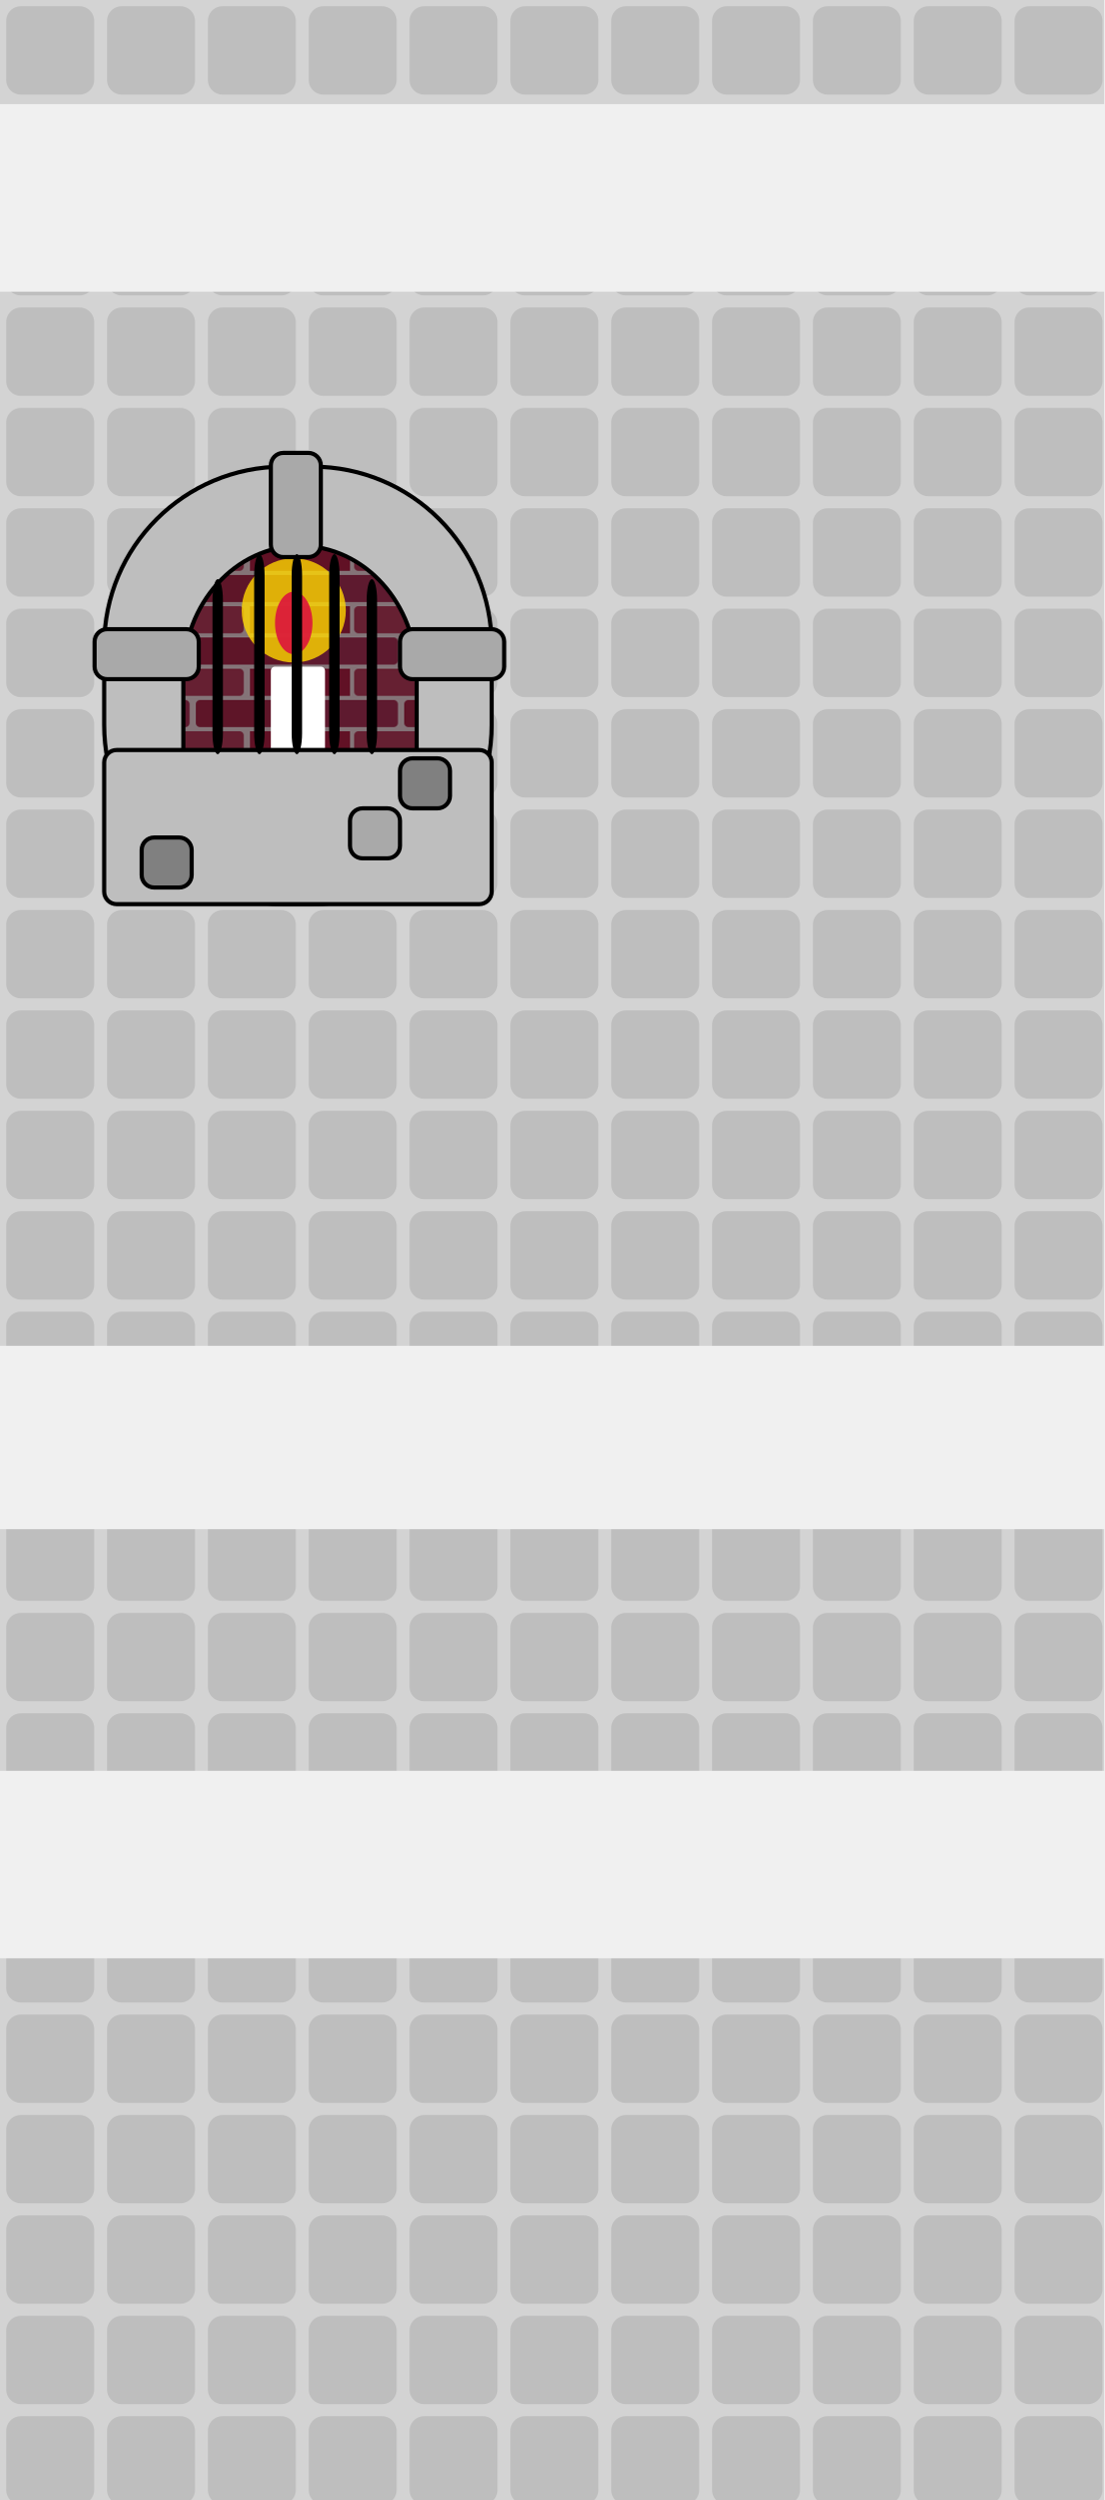
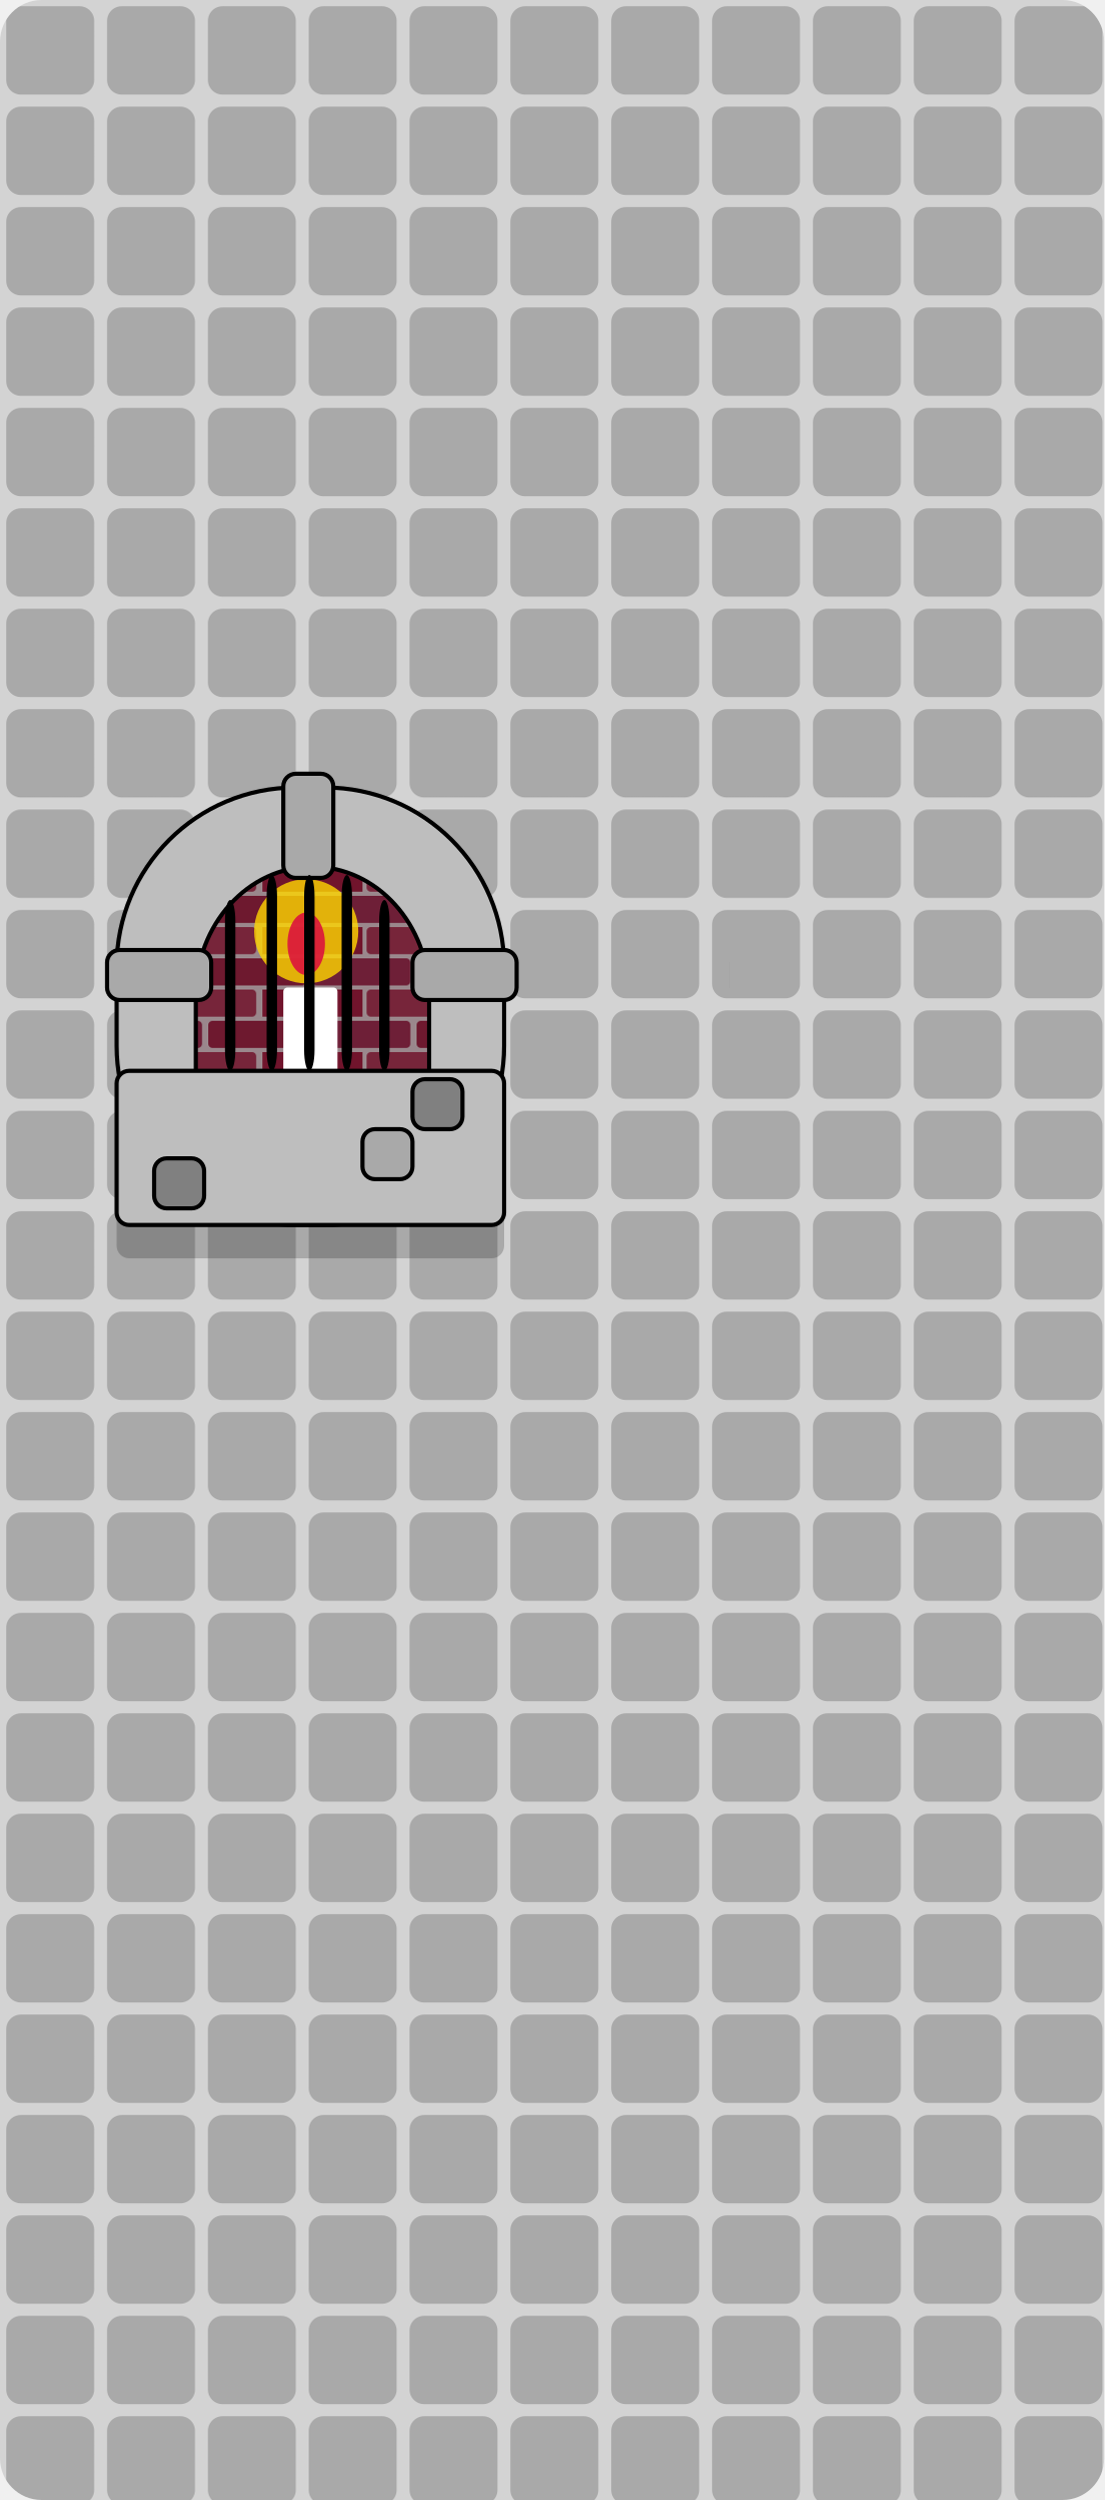
<svg xmlns="http://www.w3.org/2000/svg" width="265" height="600" class="cover6">
  <defs>
+     <pattern id="floorPattern" patternUnits="userSpaceOnUse" x="0" y="0" height="24.1" width="24.2">
+       <rect width="25" height="25" x="0" y="0" fill="lightgrey" />
+       <rect width="24.1" height="24.2" x="0" y="0" rx="5" fill="darkgrey" stroke="lightgrey" stroke-width="3" />
+     </pattern>
    <pattern id="redBricks" patternUnits="userSpaceOnUse" x="0" y="0" width="50" height="15">
      <rect width="50" height="15" x="0" y="0" fill="#dcc0c7" />
      <rect width="23.5" height="6.5" x="0" y="0" rx="1" fill="#9d2c4e" />
      <rect width="23.5" height="6.5" x="25" y="0" rx="1" fill="#9c2343" />
      <rect width="12" height="6.5" x="0" y="7.5" fill="#a11d3e" />
      <rect width="23.5" height="6.5" x="13" y="7.5" rx="1" fill="#aa3553" />
      <rect width="12" height="6.5" x="38" y="7.5" fill="#a11d3e" />
    </pattern>
-     <pattern id="windowPattern" patternUnits="userSpaceOnUse" x="22" y="108" width="150" height="160">
+     <pattern id="greyBricks" patternUnits="userSpaceOnUse" x="0" y="0" width="50" height="15">
+       <rect width="50" height="15" x="0" y="0" class="back" fill="lightgrey" />
+       <rect width="23.5" height="6.5" x="0" y="0" rx="1" class="brickcolor1" fill="grey" />
+       <rect width="23.5" height="6.5" x="25" y="0" rx="1" class="brickcolor2" fill="#717171" />
+       <rect width="12" height="6.5" x="0" y="7.5" class="brickcolor4" fill="dimgrey" />
+       <rect width="23.5" height="6.5" x="13" y="7.5" rx="1" class="brickcolor3" fill="#808080" />
+       <rect width="12" height="6.5" x="38" y="7.5" class="brickcolor4" fill="dimgrey" />
+     </pattern>
+     <pattern id="windowPattern" patternUnits="userSpaceOnUse" x="25" y="25" width="150" height="160">
+       <rect width="93" height="37" x="3" y="80" opacity=".2" rx="3" />
      <rect width="93" height="105" x="3" y="4" fill="#bebebe" rx="43" stroke="black" />
      <rect width="56" height="83" x="22" y="23" rx="31" stroke="black" fill="url(#redBricks)" />
-       <rect width="56" height="83" x="22" y="23" rx="31" opacity=".4" />
+       <rect width="56" height="83" x="22" y="23" rx="31" opacity=".3" />
      <rect width="13" height="22" x="43" y="52" rx="1" fill="white" />
      <rect width="25" height="25" x="36" y="26" rx="15" fill="gold" opacity=".8" />
      <rect width="9" height="15" x="44" y="34" rx="15" fill="crimson" opacity=".9" />
      <rect width="93" height="37" x="3" y="72" fill="#bebebe" rx="3" stroke="black" />
      <rect width="12" height="25" x="43" y=".7" fill="darkgrey" rx="3" stroke="black" />
      <rect width="25" height="12" x=".7" y="43" fill="darkgrey" rx="3" stroke="black" />
      <rect width="25" height="12" x="74" y="43" fill="darkgrey" rx="3" stroke="black" />
      <rect width="12" height="12" x="74" y="74" fill="grey" rx="3" stroke="black" />
      <rect width="12" height="12" x="62" y="86" fill="darkgrey" rx="3" stroke="black" />
      <rect width="12" height="12" x="12" y="93" fill="grey" rx="3" stroke="black" />
-       <rect width="2.5" height="42" x="29" y="31" rx="5" />
-       <rect width="2.5" height="48" x="39" y="25" rx="5" />
-       <rect width="2.5" height="48" x="48" y="25" rx="5" />
-       <rect width="2.5" height="48" x="57" y="25" rx="5" />
-       <rect width="2.5" height="42" x="66" y="31" rx="5" />
-     </pattern>
-     <pattern id="floorPattern" patternUnits="userSpaceOnUse" x="0" y="0" height="24.1" width="24.2">
-       <rect width="25" height="25" x="0" y="0" fill="lightgrey" />
-       <rect width="24.1" height="24.2" x="0" y="0" rx="5" fill="rgb(190, 190, 190)" stroke="lightgrey" stroke-width="3" />
+       <rect width="2.5" height="41" x="29" y="31" rx="5" />
+       <rect width="2.5" height="47" x="39" y="25" rx="5" />
+       <rect width="2.5" height="47" x="48" y="25" rx="5" />
+       <rect width="2.5" height="47" x="57" y="25" rx="5" />
+       <rect width="2.5" height="41" x="66" y="31" rx="5" />
    </pattern>
  </defs>
-   <rect width="265" height="25" x="0" y="0" fill="url(#floorPattern)" />
-   <rect width="265" height="45" x="0" y="25" opacity="0" />
-   <rect width="265" height="253" x="0" y="70" fill="url(#floorPattern)" />
-   <rect width="265" height="45" x="0" y="320" opacity="0" />
-   <rect width="265" height="58" x="0" y="367" fill="url(#floorPattern)" />
-   <rect width="265" height="45" x="0" y="425" opacity="0" />
-   <rect width="265" height="130" x="0" y="470" fill="url(#floorPattern)" />
-   <rect width="150" height="160" x="0" y="70" fill="url(#windowPattern)" />
+   <rect width="265" height="600" x="0" y="0" rx="10" fill="url(#floorPattern)" />
+   <rect width="150" height="160" x="25" y="180" fill="url(#windowPattern)" />
</svg>
